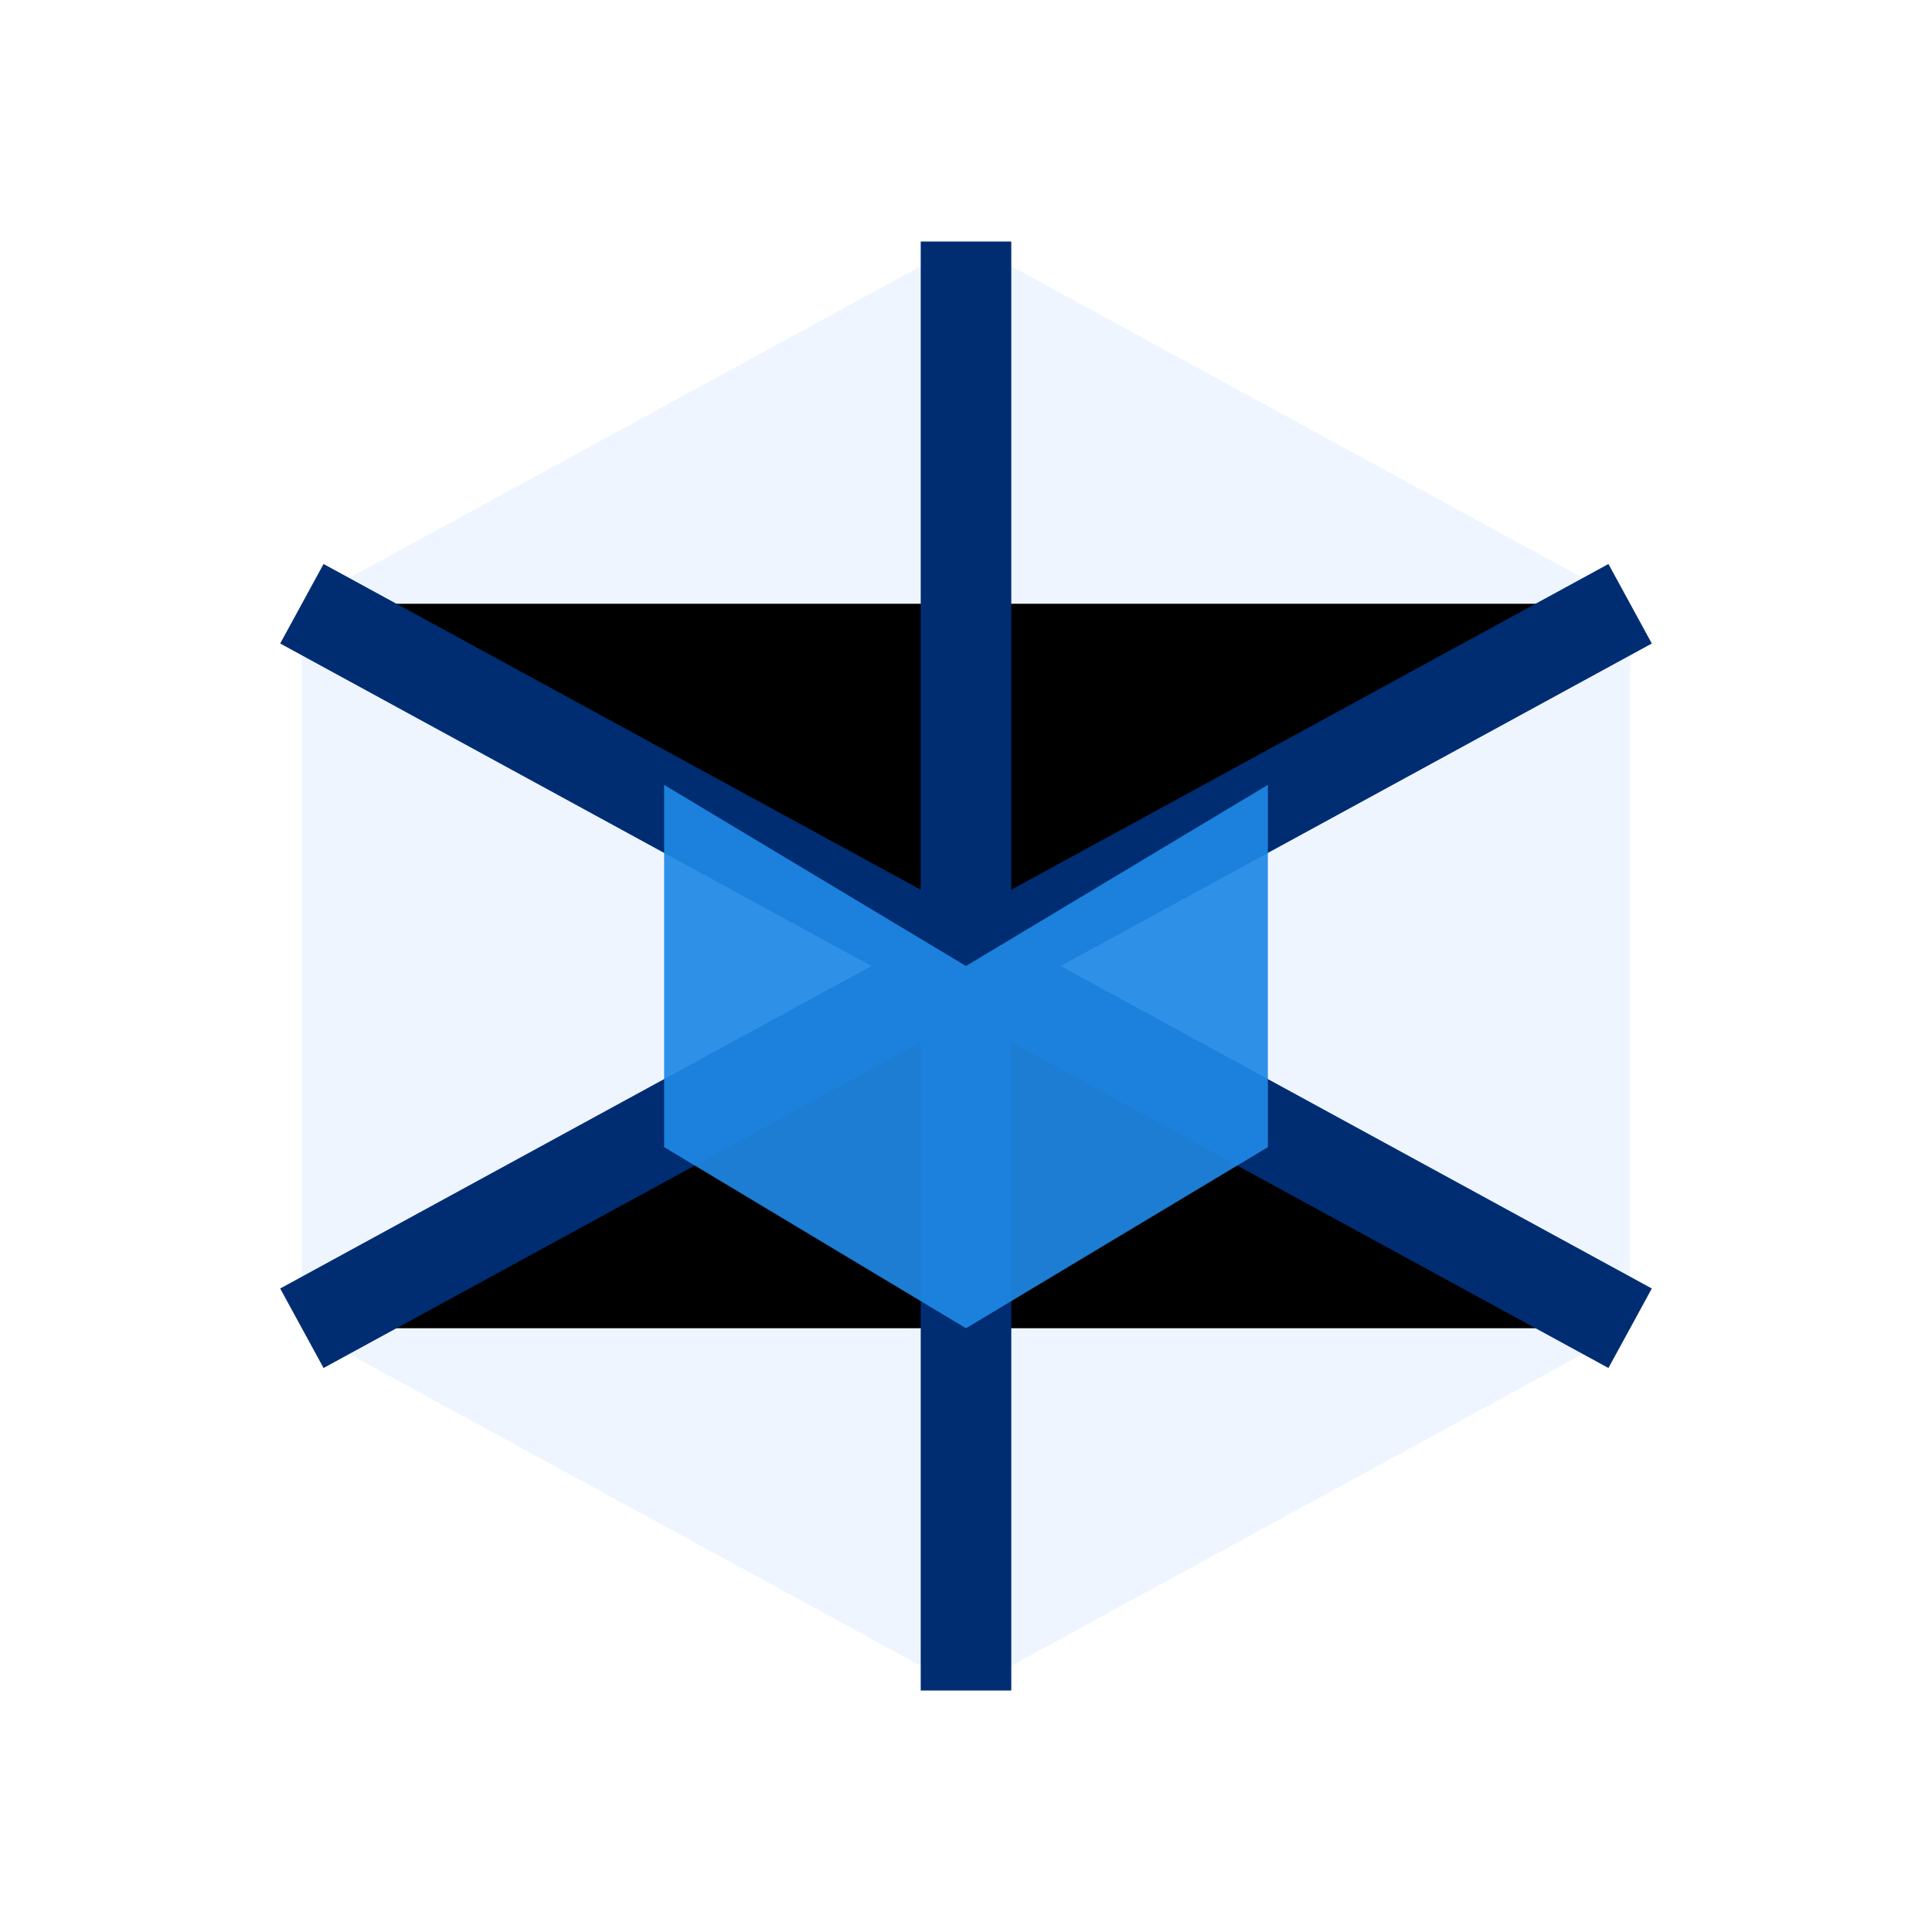
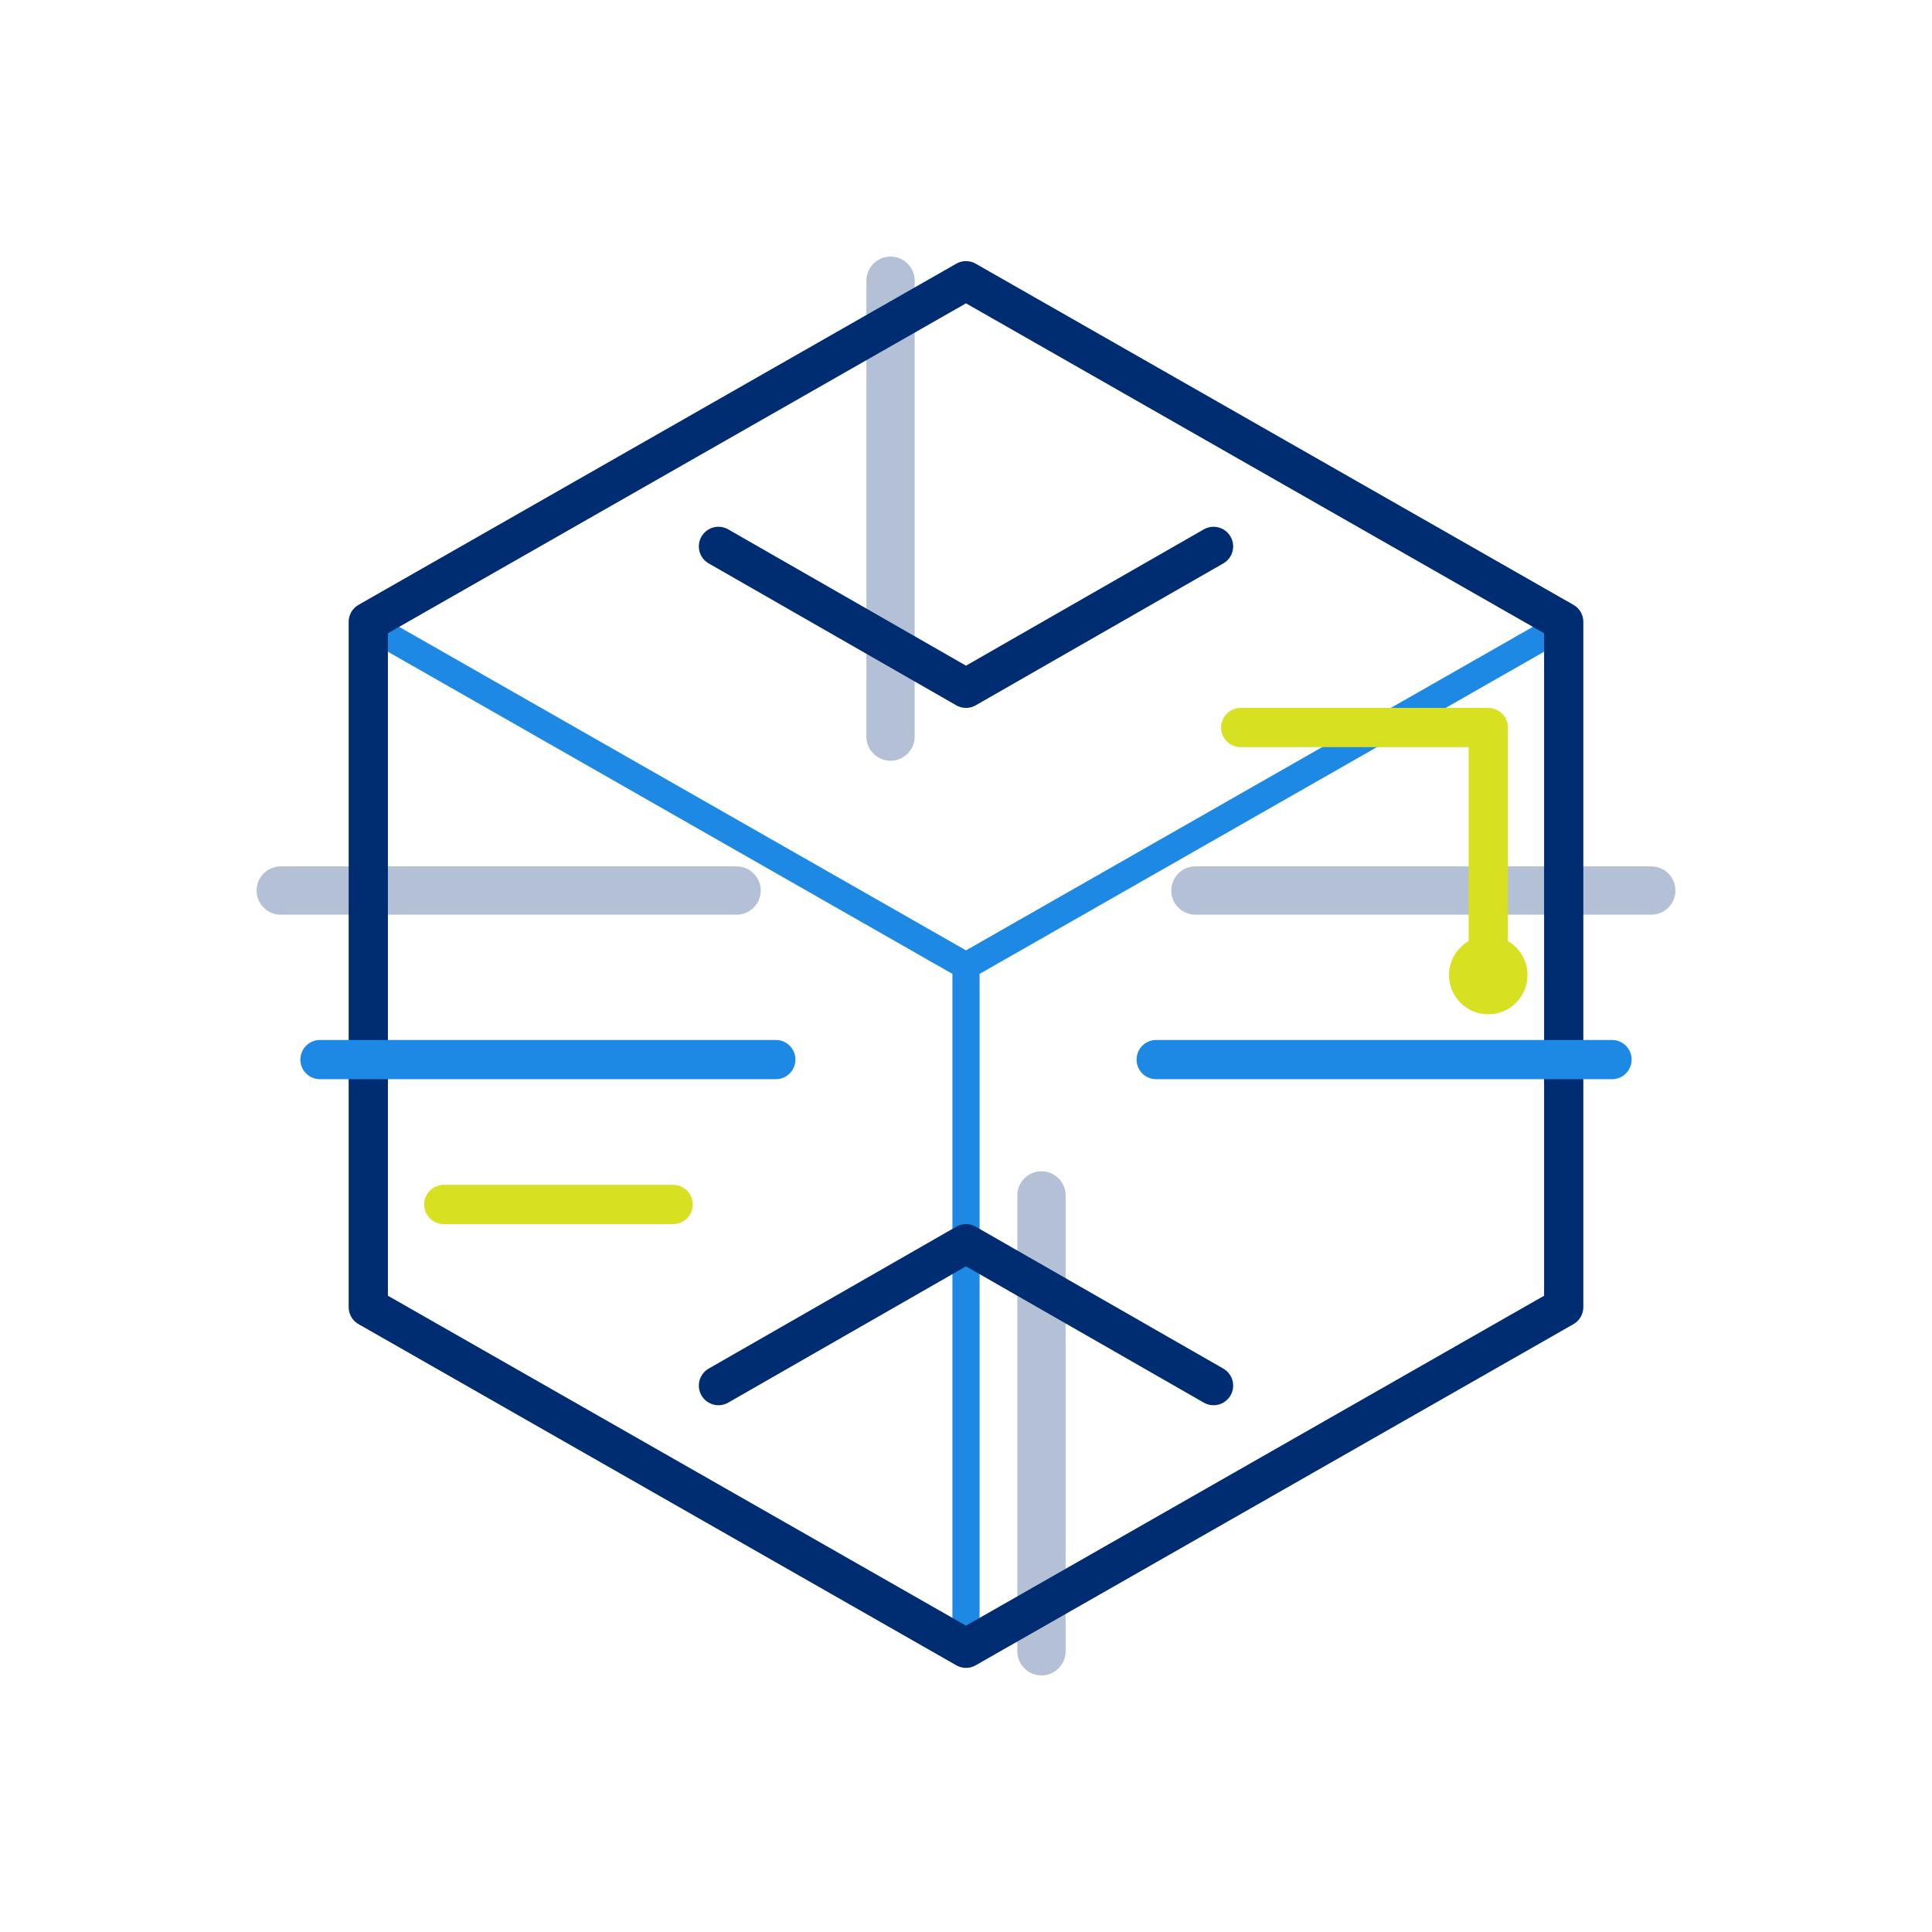
- <svg xmlns="http://www.w3.org/2000/svg" viewBox="0 0 64 64" role="img" aria-labelledby="title">
-   <path d="M32 8l22 12v24L32 56 10 44V20L32 8Z" fill="#eef5ff" />
-   <path d="M32 8v48M10 20l22 12 22-12M10 44l22-12 22 12" stroke="#002d72" stroke-width="3" stroke-linejoin="round" />
-   <path d="M32 32l10-6v12l-10 6-10-6V26l10 6Z" fill="#1e88e5" opacity=".92" />
+ <svg xmlns="http://www.w3.org/2000/svg" id="Capa_1" version="1.1" viewBox="0 0 64 64">
+   <defs>
+     <style>
+       .st0, .st1 {
+         stroke: #1e88e5;
+       }
+ 
+       .st0, .st1, .st2, .st3, .st4 {
+         fill: none;
+         stroke-linecap: round;
+         stroke-linejoin: round;
+       }
+ 
+       .st0, .st2, .st3 {
+         stroke-width: 1.3px;
+       }
+ 
+       .st5 {
+         fill: #d8e022;
+       }
+ 
+       .st1 {
+         stroke-width: .9px;
+       }
+ 
+       .st2 {
+         stroke: #d8e022;
+       }
+ 
+       .st3, .st4 {
+         stroke: #002d72;
+       }
+ 
+       .st4 {
+         opacity: .3;
+         stroke-width: 1.6px;
+       }
+     </style>
+   </defs>
+   <path class="st4" d="M9.3,29.5h15.1M39.6,29.5h15.1M29.5,9.3v15.1M34.5,39.6v15.1" />
+   <path class="st1" d="M12.2,20.7l19.8,11.3,19.8-11.3M32,32v22.7" />
+   <path class="st3" d="M32,9.3l19.8,11.3v22.7l-19.8,11.3-19.8-11.3v-22.7l19.8-11.3Z" />
+   <path class="st3" d="M23.8,18.1l8.2,4.7,8.2-4.7M23.8,45.9l8.2-4.7,8.2,4.7" />
+   <path class="st0" d="M10.6,35.1h15.1M38.3,35.1h15.1" />
+   <path class="st2" d="M41.1,24.1h8.2v8.2M14.7,39.9h7.6" />
+   <circle class="st5" cx="49.3" cy="32.3" r="1.3" />
</svg>
